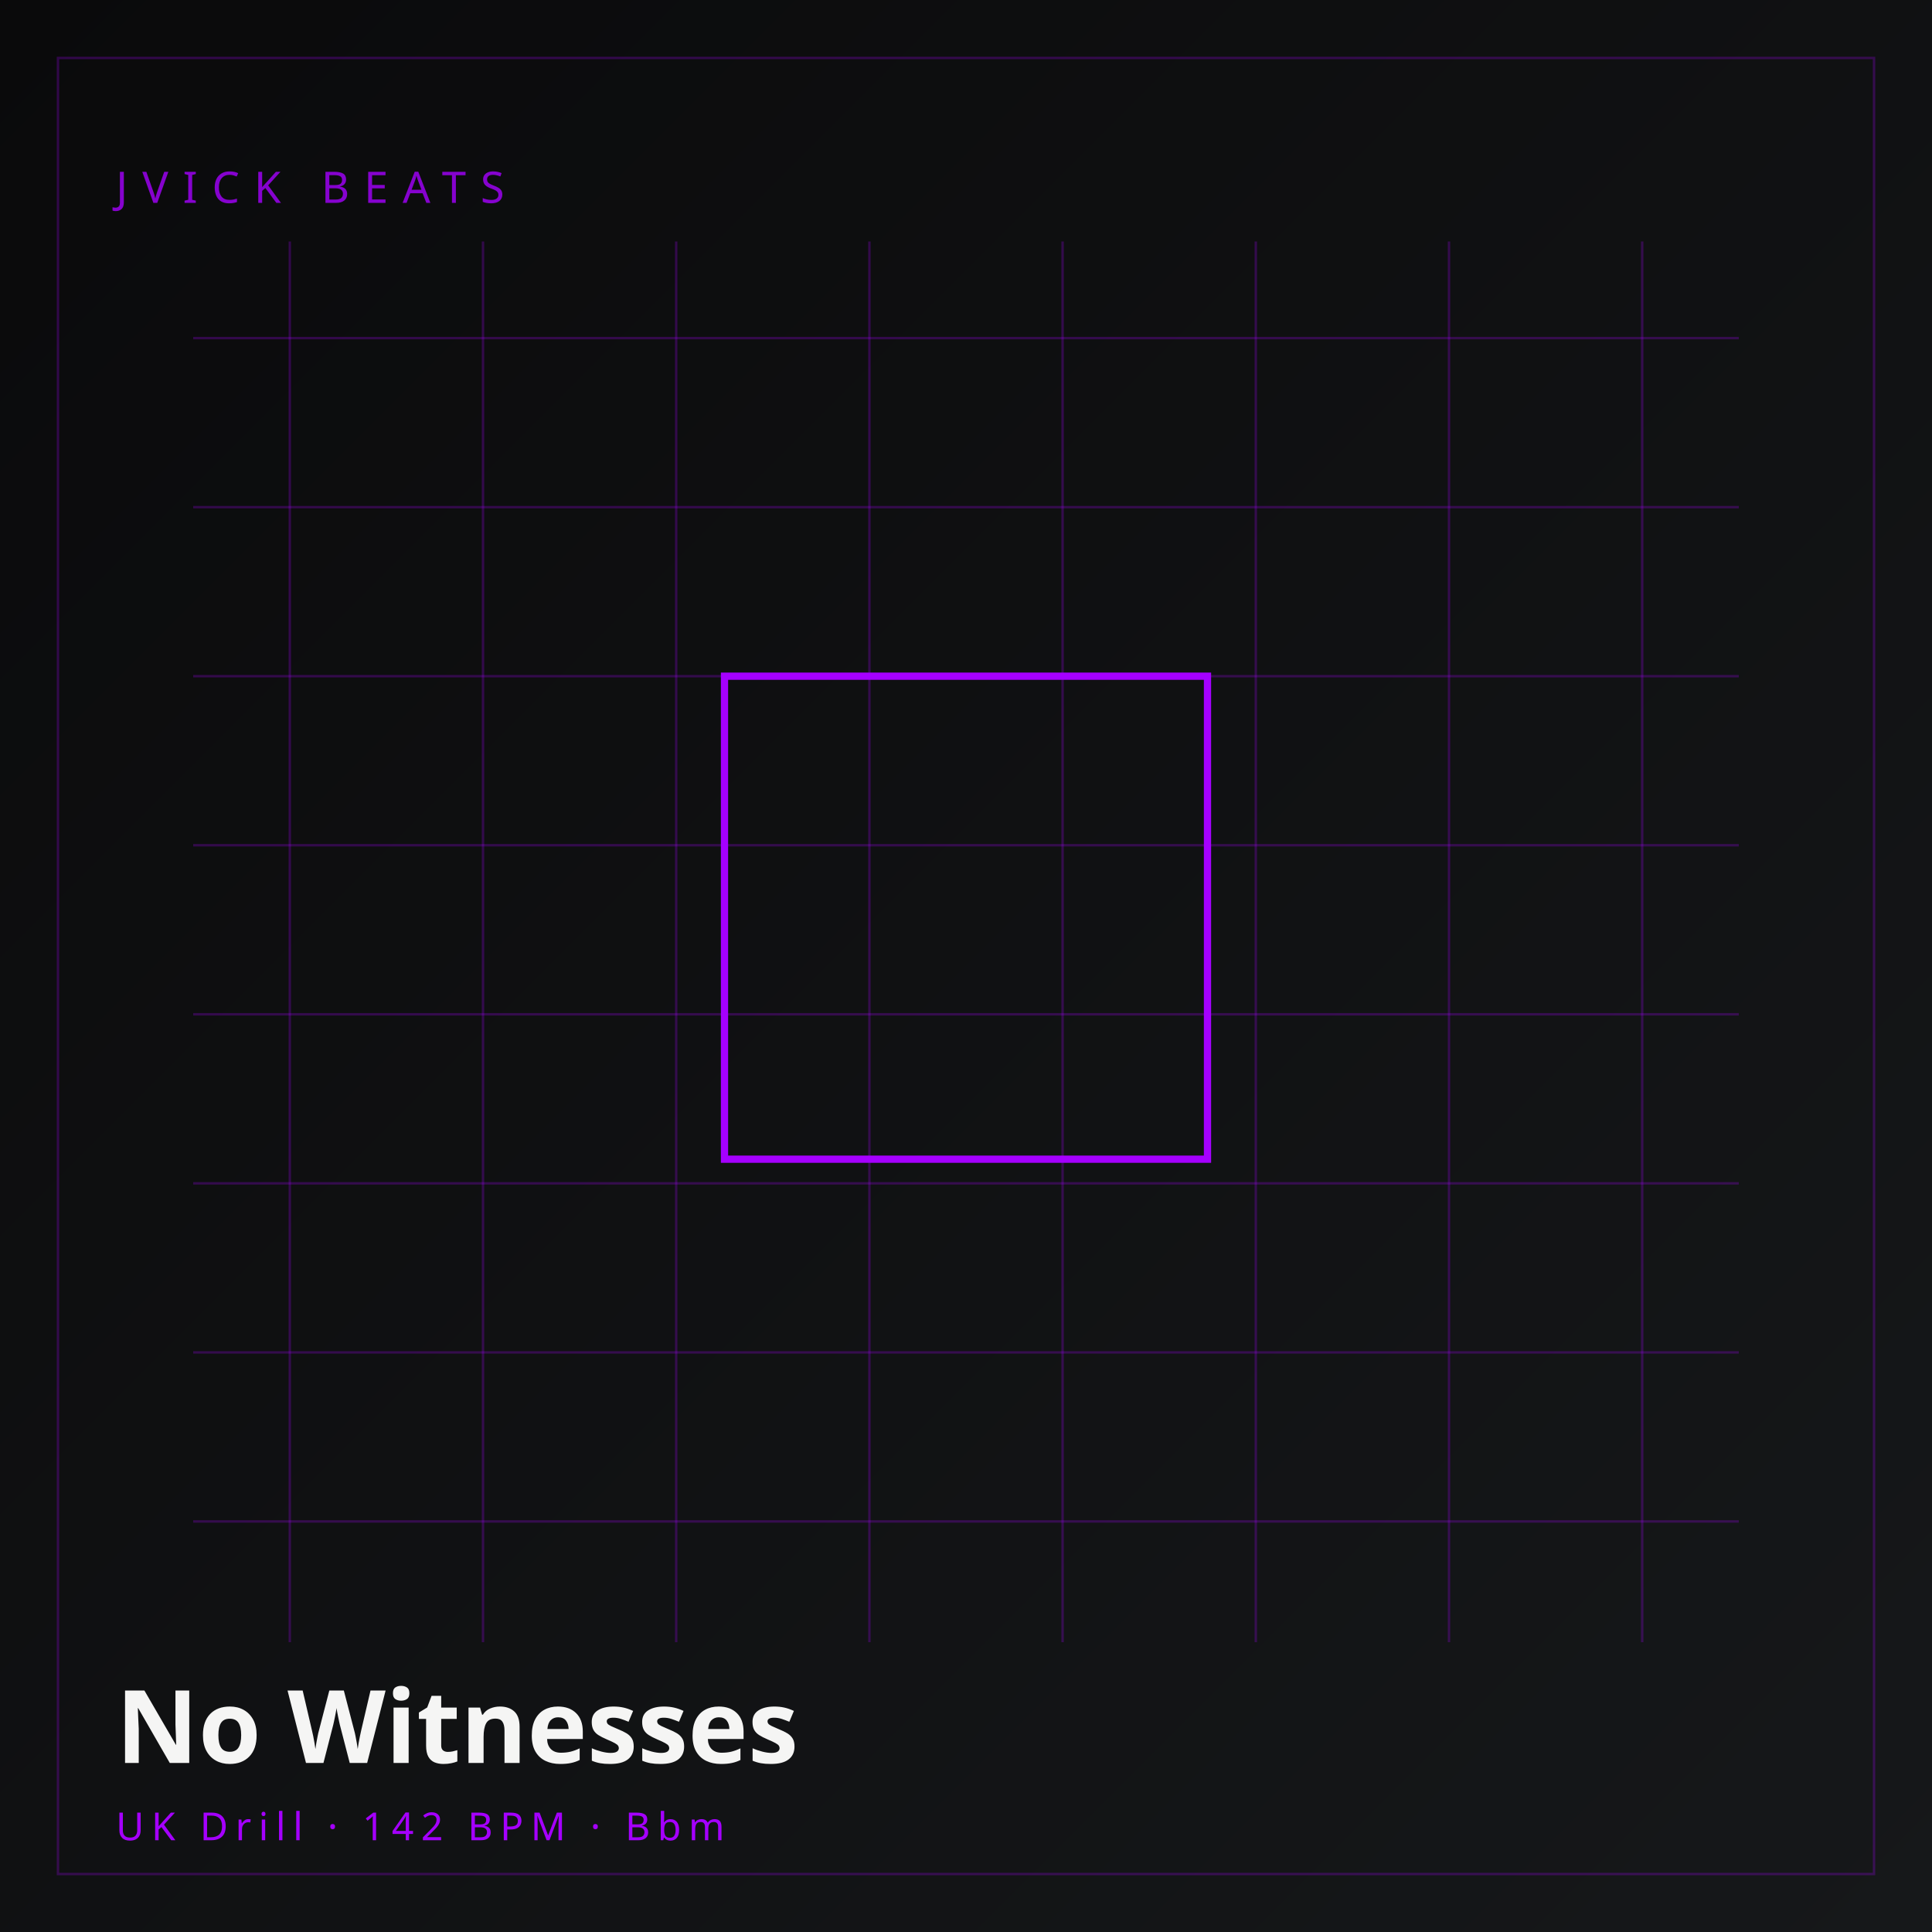
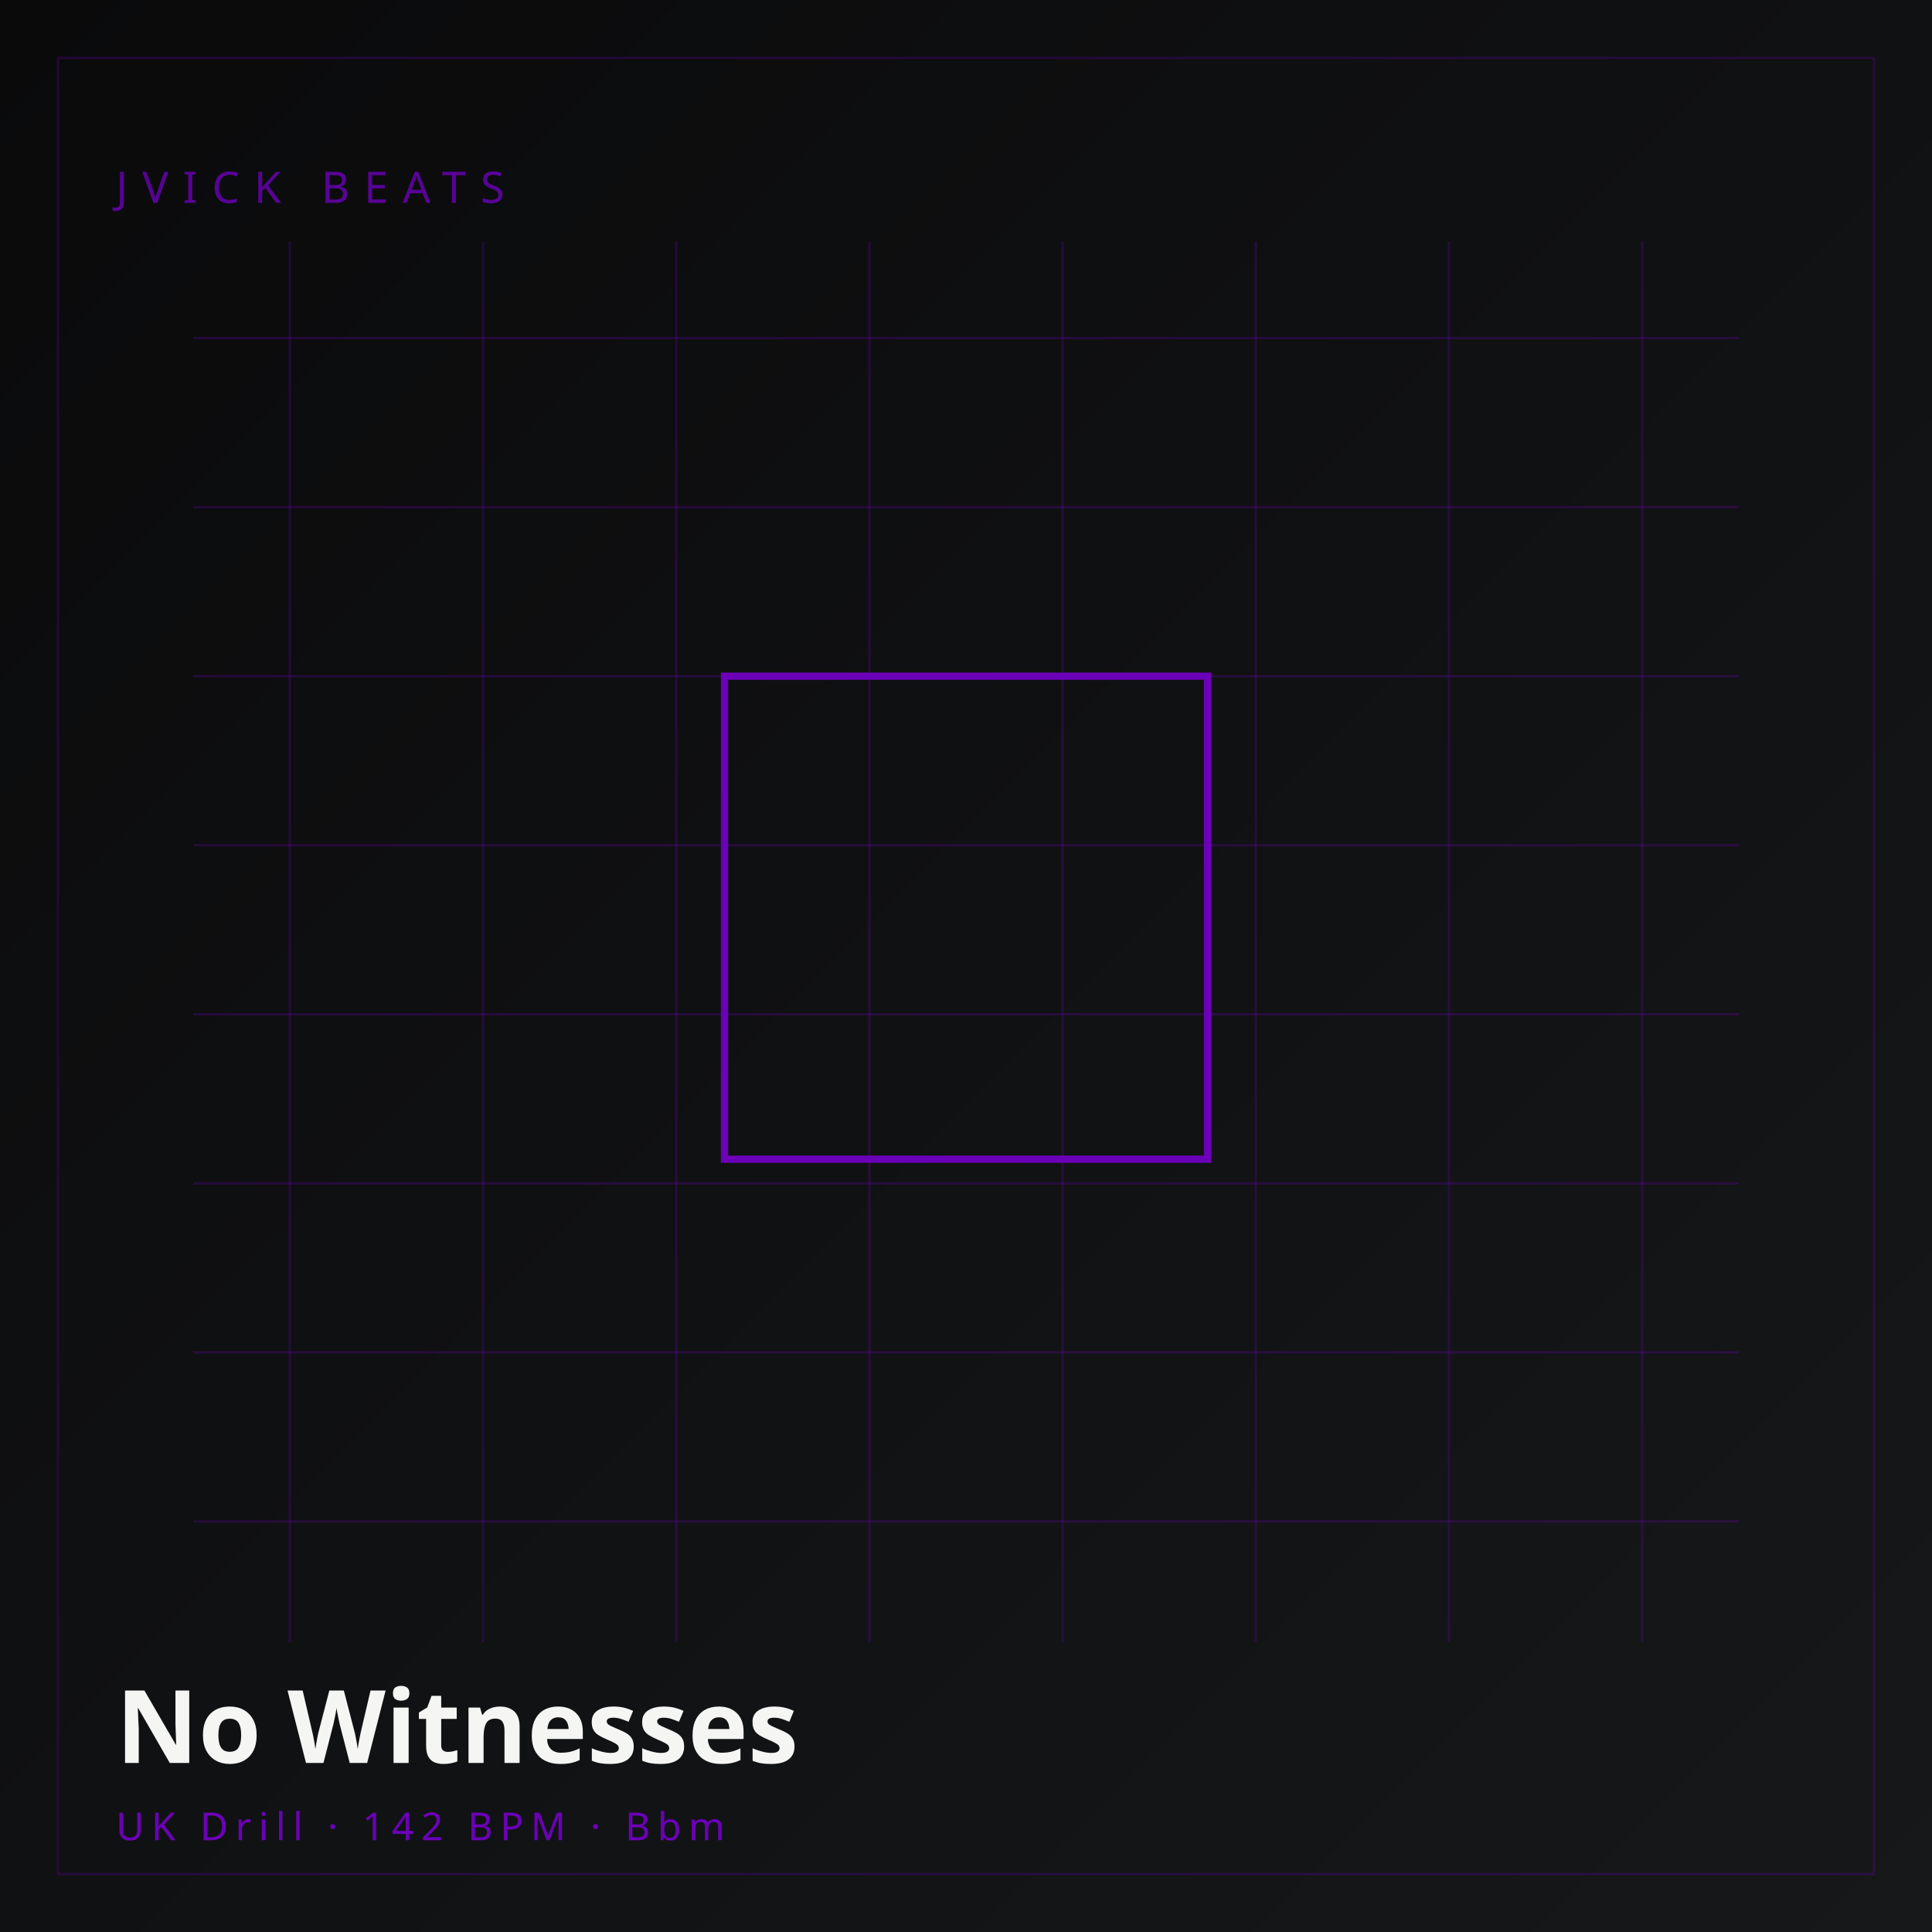
<svg xmlns="http://www.w3.org/2000/svg" viewBox="0 0 800 800" width="800" height="800">
  <defs>
    <linearGradient id="bg" x1="0" y1="0" x2="1" y2="1">
      <stop offset="0%" stop-color="#0a0a0b" />
      <stop offset="100%" stop-color="#16181a" />
    </linearGradient>
  </defs>
  <rect width="800" height="800" fill="url(#bg)" />
-   <rect x="24" y="24" width="752" height="752" fill="none" stroke="#A500FF" stroke-width="1" opacity="0.25" />
-   <line x1="80" y1="140" x2="720" y2="140" stroke="#A500FF" stroke-width="1" opacity="0.25" />
-   <line x1="80" y1="210" x2="720" y2="210" stroke="#A500FF" stroke-width="1" opacity="0.25" />
-   <line x1="80" y1="280" x2="720" y2="280" stroke="#A500FF" stroke-width="1" opacity="0.25" />
-   <line x1="80" y1="350" x2="720" y2="350" stroke="#A500FF" stroke-width="1" opacity="0.25" />
-   <line x1="80" y1="420" x2="720" y2="420" stroke="#A500FF" stroke-width="1" opacity="0.25" />
-   <line x1="80" y1="490" x2="720" y2="490" stroke="#A500FF" stroke-width="1" opacity="0.25" />
-   <line x1="80" y1="560" x2="720" y2="560" stroke="#A500FF" stroke-width="1" opacity="0.25" />
-   <line x1="80" y1="630" x2="720" y2="630" stroke="#A500FF" stroke-width="1" opacity="0.25" />
-   <line x1="120" y1="100" x2="120" y2="680" stroke="#A500FF" stroke-width="1" opacity="0.25" />
-   <line x1="200" y1="100" x2="200" y2="680" stroke="#A500FF" stroke-width="1" opacity="0.25" />
-   <line x1="280" y1="100" x2="280" y2="680" stroke="#A500FF" stroke-width="1" opacity="0.25" />
-   <line x1="360" y1="100" x2="360" y2="680" stroke="#A500FF" stroke-width="1" opacity="0.25" />
-   <line x1="440" y1="100" x2="440" y2="680" stroke="#A500FF" stroke-width="1" opacity="0.25" />
-   <line x1="520" y1="100" x2="520" y2="680" stroke="#A500FF" stroke-width="1" opacity="0.25" />
-   <line x1="600" y1="100" x2="600" y2="680" stroke="#A500FF" stroke-width="1" opacity="0.25" />
-   <line x1="680" y1="100" x2="680" y2="680" stroke="#A500FF" stroke-width="1" opacity="0.25" />
-   <rect x="300" y="280" width="200" height="200" fill="none" stroke="#A500FF" stroke-width="3" />
-   <text x="48" y="84" fill="#A500FF" font-family="ui-sans-serif, system-ui, sans-serif" font-size="18" letter-spacing="6" opacity="0.8">JVICK BEATS</text>
+   <rect x="24" y="24" width="752" height="752" fill="none" stroke="#6B00B8" stroke-width="1" opacity="0.25" />
+   <line x1="80" y1="140" x2="720" y2="140" stroke="#6B00B8" stroke-width="1" opacity="0.25" />
+   <line x1="80" y1="210" x2="720" y2="210" stroke="#6B00B8" stroke-width="1" opacity="0.25" />
+   <line x1="80" y1="280" x2="720" y2="280" stroke="#6B00B8" stroke-width="1" opacity="0.25" />
+   <line x1="80" y1="350" x2="720" y2="350" stroke="#6B00B8" stroke-width="1" opacity="0.25" />
+   <line x1="80" y1="420" x2="720" y2="420" stroke="#6B00B8" stroke-width="1" opacity="0.25" />
+   <line x1="80" y1="490" x2="720" y2="490" stroke="#6B00B8" stroke-width="1" opacity="0.25" />
+   <line x1="80" y1="560" x2="720" y2="560" stroke="#6B00B8" stroke-width="1" opacity="0.25" />
+   <line x1="80" y1="630" x2="720" y2="630" stroke="#6B00B8" stroke-width="1" opacity="0.25" />
+   <line x1="120" y1="100" x2="120" y2="680" stroke="#6B00B8" stroke-width="1" opacity="0.25" />
+   <line x1="200" y1="100" x2="200" y2="680" stroke="#6B00B8" stroke-width="1" opacity="0.25" />
+   <line x1="280" y1="100" x2="280" y2="680" stroke="#6B00B8" stroke-width="1" opacity="0.25" />
+   <line x1="360" y1="100" x2="360" y2="680" stroke="#6B00B8" stroke-width="1" opacity="0.25" />
+   <line x1="440" y1="100" x2="440" y2="680" stroke="#6B00B8" stroke-width="1" opacity="0.25" />
+   <line x1="520" y1="100" x2="520" y2="680" stroke="#6B00B8" stroke-width="1" opacity="0.25" />
+   <line x1="600" y1="100" x2="600" y2="680" stroke="#6B00B8" stroke-width="1" opacity="0.25" />
+   <line x1="680" y1="100" x2="680" y2="680" stroke="#6B00B8" stroke-width="1" opacity="0.25" />
+   <rect x="300" y="280" width="200" height="200" fill="none" stroke="#6B00B8" stroke-width="3" />
+   <text x="48" y="84" fill="#6B00B8" font-family="ui-sans-serif, system-ui, sans-serif" font-size="18" letter-spacing="6" opacity="0.8">JVICK BEATS</text>
  <text x="48" y="730" fill="#f5f5f4" font-family="ui-sans-serif, system-ui, sans-serif" font-size="42" font-weight="700">No Witnesses</text>
-   <text x="48" y="762" fill="#A500FF" font-family="ui-sans-serif, system-ui, sans-serif" font-size="16" letter-spacing="3">UK Drill  ·  142 BPM  ·  Bbm</text>
+   <text x="48" y="762" fill="#6B00B8" font-family="ui-sans-serif, system-ui, sans-serif" font-size="16" letter-spacing="3">UK Drill  ·  142 BPM  ·  Bbm</text>
</svg>
